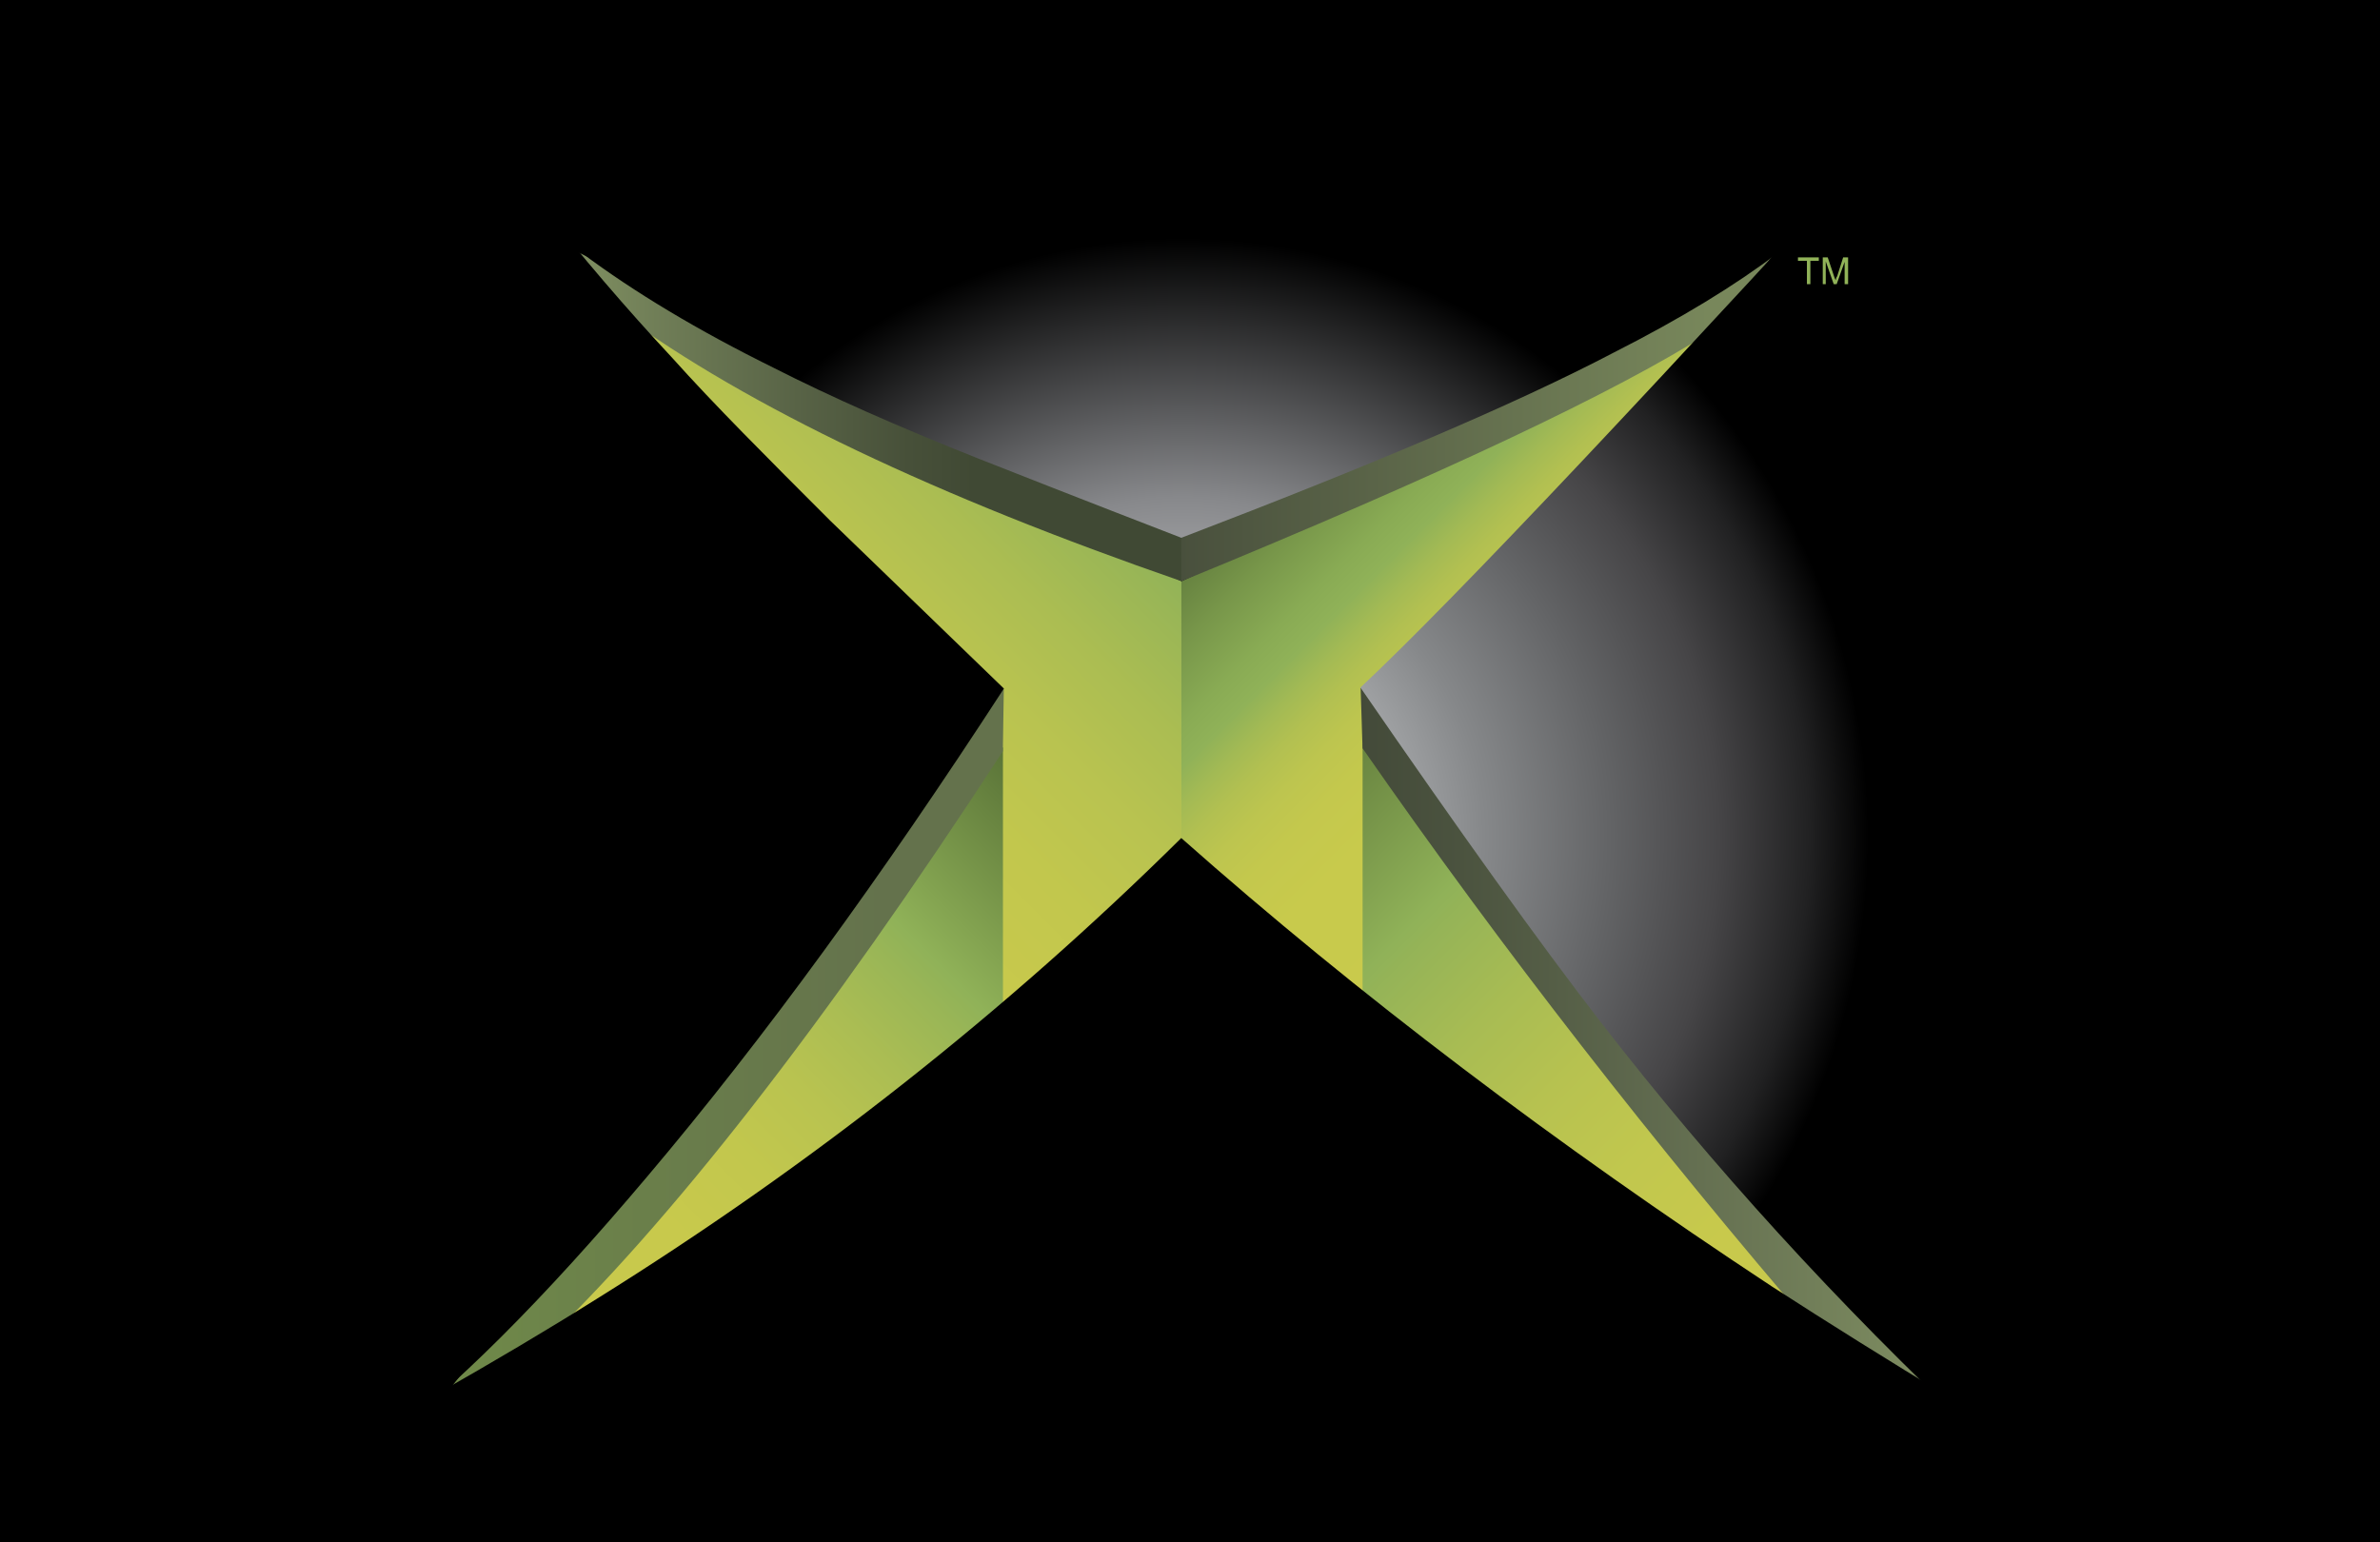
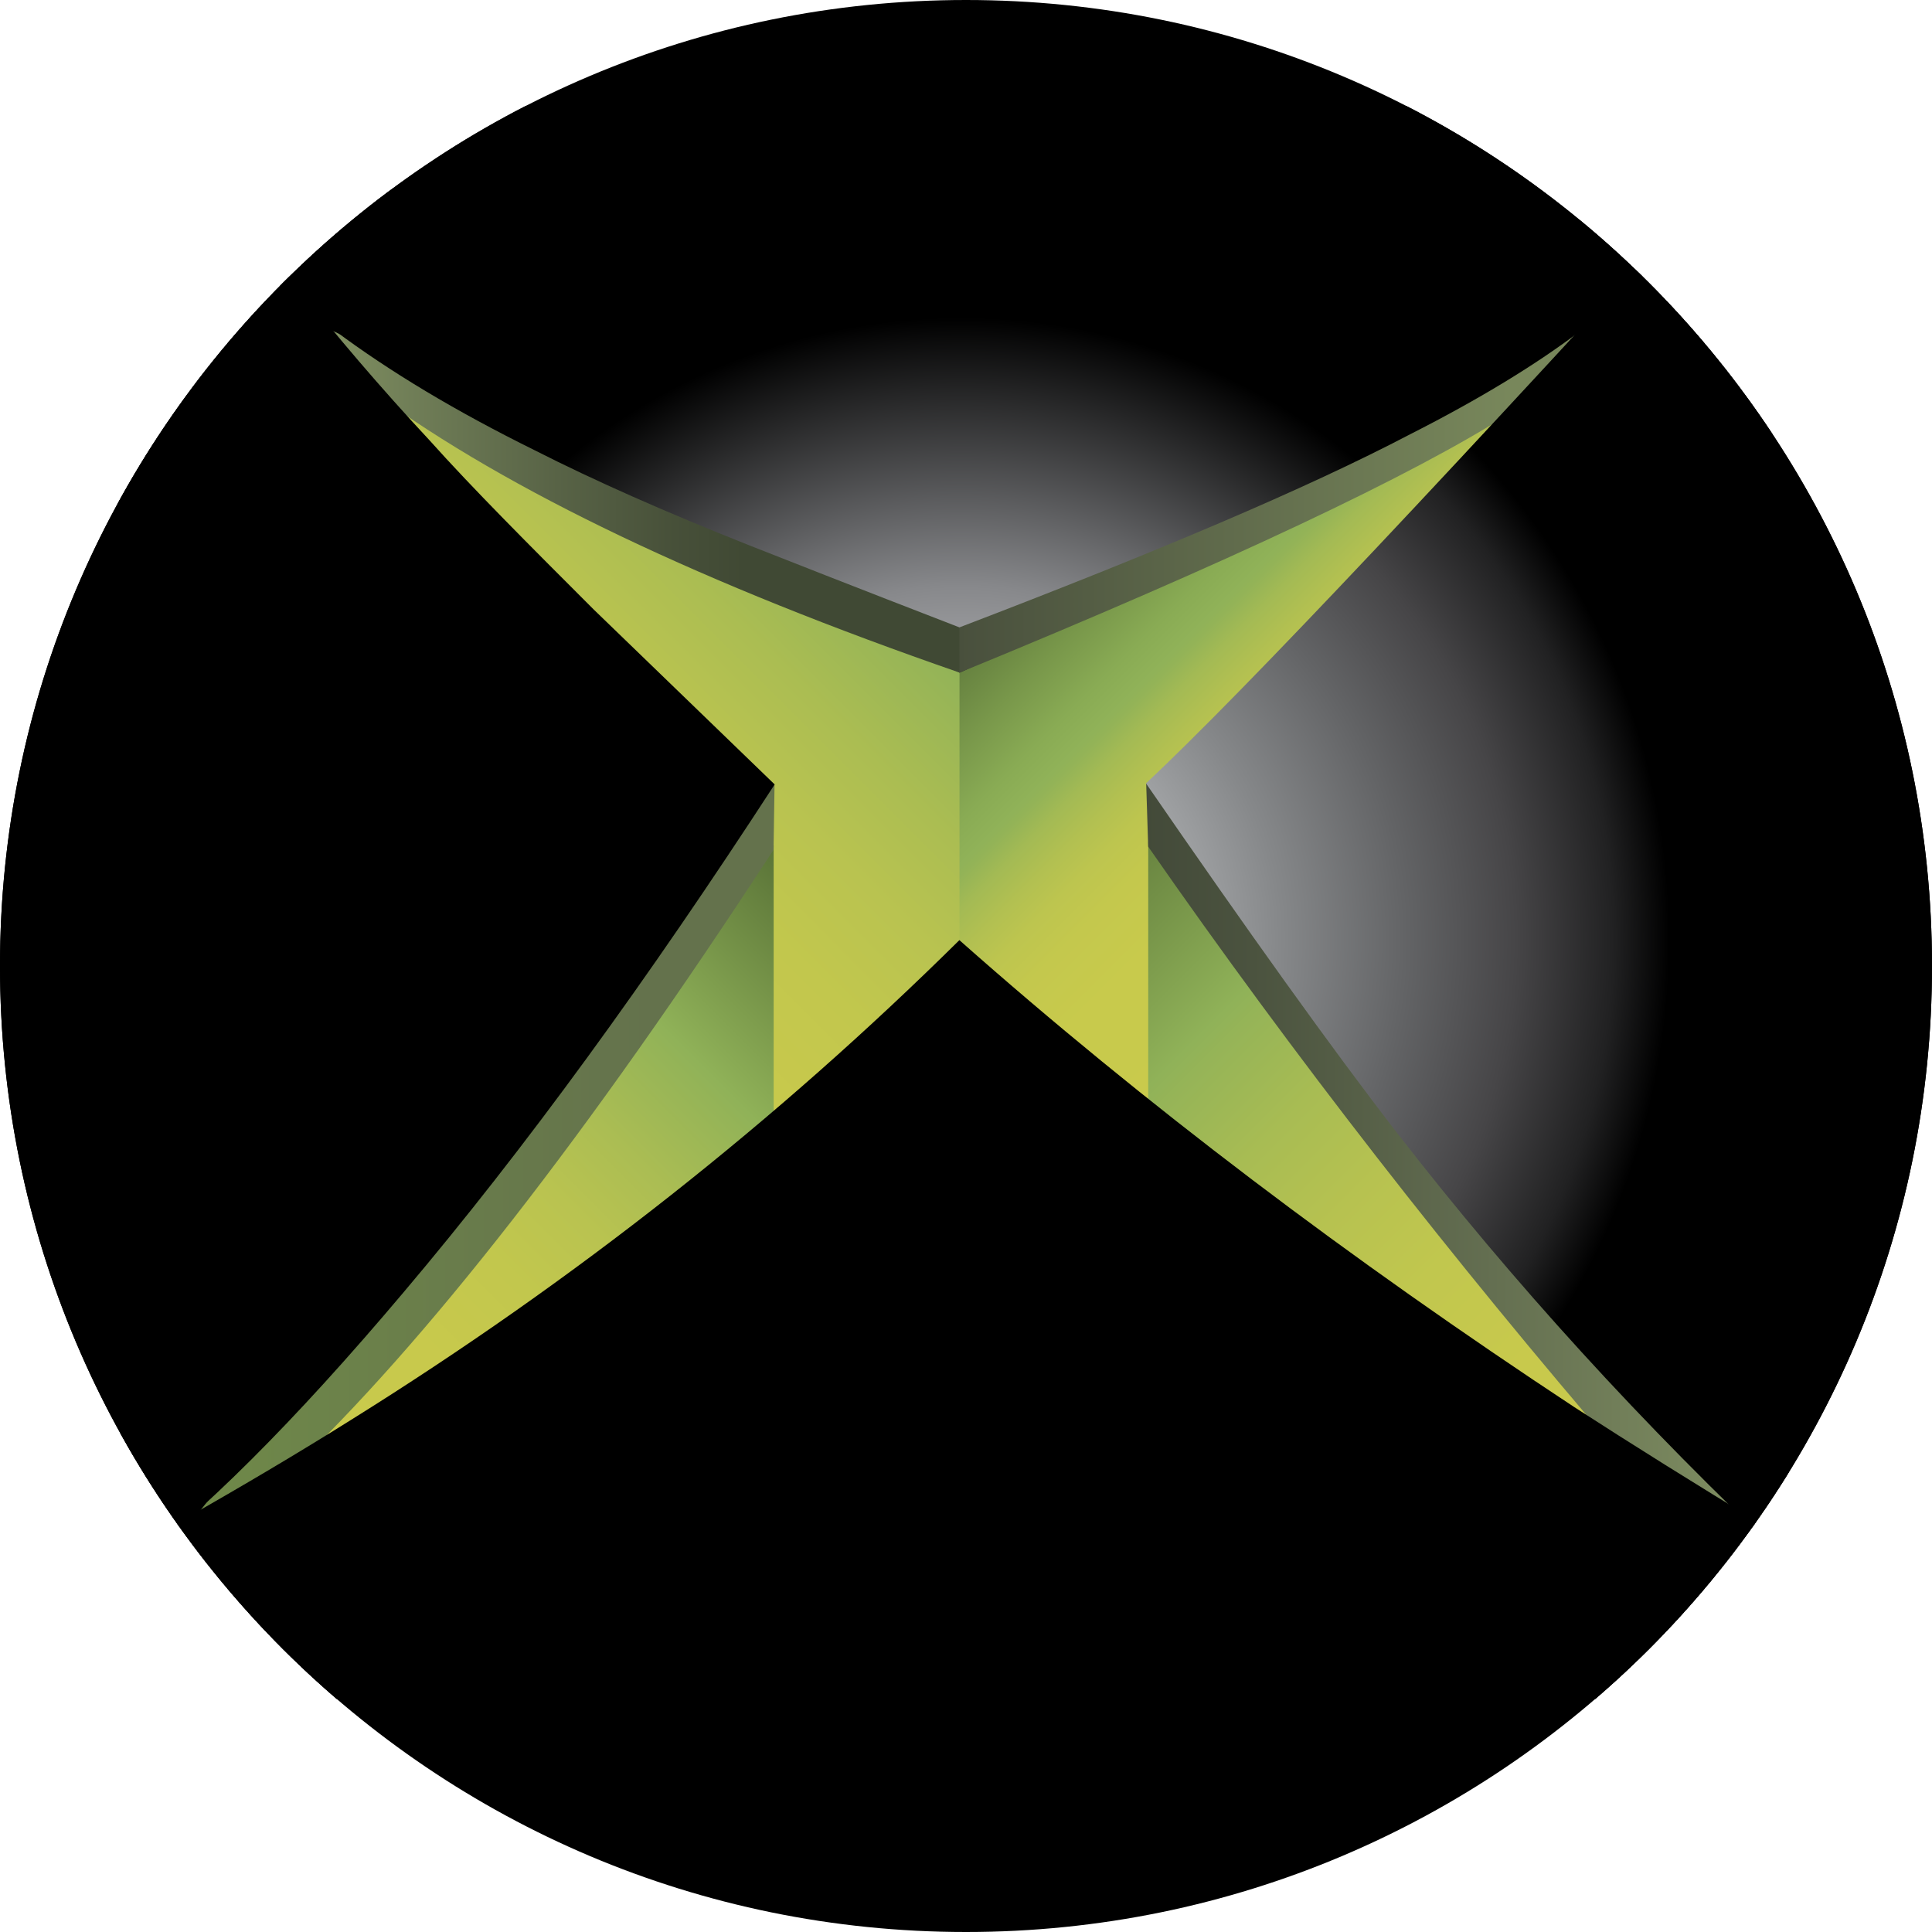
- <svg xmlns="http://www.w3.org/2000/svg" viewBox="0 9.491 189.82 123.003" style="max-height: 500px" width="189.82" height="123.003">
-   <path d="M0 0h189.82v189.82H0z" />
-   <path d="M172.542 134.464V12.473H18.339v121.991h154.203z" />
-   <linearGradient y2="49.626" x2="89.075" y1="91.84" x1="46.861" gradientUnits="userSpaceOnUse" id="a">
-     <stop stop-color="#c9ca4c" offset=".17" />
-     <stop stop-color="#c8c94c" offset=".418" />
-     <stop stop-color="#c2c74d" offset=".578" />
-     <stop stop-color="#b9c350" offset=".713" />
-     <stop stop-color="#abbd52" offset=".834" />
-     <stop stop-color="#9ab656" offset=".944" />
-     <stop stop-color="#90b258" offset="1" />
-   </linearGradient>
-   <path fill="url(#a)" d="M94.247 55.859l-42.54-19.882v59.646l42.54-.154v-39.61z" />
-   <linearGradient y2="91.714" x2="141.224" y1="49.682" x1="99.192" gradientUnits="userSpaceOnUse" id="b">
-     <stop stop-color="#637e3e" offset="0" />
-     <stop stop-color="#78974a" offset=".077" />
-     <stop stop-color="#89ab54" offset=".151" />
-     <stop stop-color="#90b258" offset=".192" />
-     <stop stop-color="#93b357" offset=".197" />
-     <stop stop-color="#a3ba54" offset=".229" />
-     <stop stop-color="#b2c051" offset=".266" />
-     <stop stop-color="#bdc54f" offset=".309" />
-     <stop stop-color="#c4c84d" offset=".362" />
-     <stop stop-color="#c8ca4c" offset=".437" />
-     <stop stop-color="#c9ca4c" offset=".644" />
-   </linearGradient>
-   <path fill="url(#b)" d="M136.4 35.978L94.223 55.859v39.765H136.4V35.978z" />
-   <linearGradient y2="124.205" x2="139.121" y1="80.681" x1="95.597" gradientUnits="userSpaceOnUse" id="c">
-     <stop stop-color="#66813f" offset="0" />
-     <stop stop-color="#90b258" offset=".226" />
-     <stop stop-color="#96b457" offset=".259" />
-     <stop stop-color="#a8bc53" offset=".379" />
-     <stop stop-color="#b7c250" offset=".507" />
-     <stop stop-color="#c1c74e" offset=".644" />
-     <stop stop-color="#c8c94c" offset=".798" />
-     <stop stop-color="#c9ca4c" offset="1" />
-   </linearGradient>
-   <path fill="url(#c)" d="M143.662 118.728v-5.239l-34.987-44.697v49.937h34.987z" />
-   <linearGradient y2="124.565" x2="49.484" y1="81.041" x1="93.008" gradientUnits="userSpaceOnUse" id="d">
-     <stop stop-color="#577036" offset="0" />
-     <stop stop-color="#90b258" offset=".271" />
-     <stop stop-color="#9ab656" offset=".316" />
-     <stop stop-color="#abbd53" offset=".409" />
-     <stop stop-color="#b9c350" offset=".511" />
-     <stop stop-color="#c2c74d" offset=".623" />
-     <stop stop-color="#c8c94c" offset=".756" />
-     <stop stop-color="#c9ca4c" offset=".961" />
-   </linearGradient>
-   <path fill="url(#d)" d="M79.992 119.024V69.088l-34.987 44.697v5.239h34.987z" />
-   <linearGradient y2="41.834" x2="77.689" y1="41.834" x1="44.61" gradientUnits="userSpaceOnUse" id="e">
-     <stop offset="0" />
-     <stop stop-color="#839363" offset="0" />
-     <stop stop-color="#707e57" offset=".234" />
-     <stop stop-color="#586346" offset=".575" />
-     <stop stop-color="#475039" offset=".842" />
-     <stop stop-color="#404934" offset="1" />
-   </linearGradient>
-   <path fill="url(#e)" d="M42.229 27.809l7.167 6.628c10.327 7.552 25.277 14.641 44.852 21.423v-3.7L42.229 27.809z" />
-   <linearGradient y2="42.836" x2="136.326" y1="42.836" x1="94.157" gradientUnits="userSpaceOnUse" id="f">
-     <stop stop-color="#49503d" offset="0" />
-     <stop stop-color="#78875b" offset="1" />
-   </linearGradient>
-   <path fill="url(#f)" d="M136.4 35.978l5.086-6.165L94.21 52.152l.01 3.707c20.654-8.478 34.705-15.105 42.18-19.881z" />
-   <linearGradient y2="92.878" x2="156.773" y1="92.878" x1="108.454" gradientUnits="userSpaceOnUse" id="g">
-     <stop stop-color="#434a39" offset="0" />
-     <stop stop-color="#4b533f" offset=".165" />
-     <stop stop-color="#5e684d" offset=".46" />
-     <stop stop-color="#78865d" offset=".847" />
-     <stop stop-color="#839363" offset="1" />
-   </linearGradient>
-   <path fill="url(#g)" d="M108.518 64.325l.153 4.855c11.251 16.184 23.351 31.674 36.143 46.547l12.023 5.703-48.319-57.105z" />
-   <g>
-     <linearGradient y2="93.351" x2="70.418" y1="93.351" x1="24.454" gradientUnits="userSpaceOnUse" id="h">
-       <stop stop-color="#739148" offset="0" />
-       <stop stop-color="#64724c" offset="1" />
+ <svg xmlns="http://www.w3.org/2000/svg" id="Calque_1" data-name="Calque 1" viewBox="0 0 1948.5 1948.5">
+   <defs>
+     <style>
+       .cls-1 {
+         fill: url(#Dégradé_sans_nom_7);
+       }
+ 
+       .cls-2 {
+         fill: url(#Dégradé_sans_nom_6);
+       }
+ 
+       .cls-3 {
+         fill: none;
+       }
+ 
+       .cls-4 {
+         fill: url(#Dégradé_sans_nom_2);
+       }
+ 
+       .cls-5 {
+         fill: url(#Dégradé_sans_nom);
+       }
+ 
+       .cls-6 {
+         fill: url(#Dégradé_sans_nom_9);
+       }
+ 
+       .cls-7 {
+         fill: url(#Dégradé_sans_nom_4);
+       }
+ 
+       .cls-8 {
+         fill: url(#Dégradé_sans_nom_3);
+       }
+ 
+       .cls-9 {
+         fill: url(#Dégradé_sans_nom_5);
+       }
+ 
+       .cls-10 {
+         fill: url(#Dégradé_sans_nom_10);
+       }
+ 
+       .cls-11 {
+         clip-path: url(#clippath);
+       }
+ 
+       .cls-12 {
+         fill: url(#Dégradé_sans_nom_8);
+       }
+     </style>
+     <clipPath id="clippath">
+       <circle class="cls-3" cx="974.25" cy="974.25" r="974.25" />
+     </clipPath>
+     <linearGradient id="Dégradé_sans_nom" data-name="Dégradé sans nom" x1="54.5" y1="-213.8" x2="96.72" y2="-256.01" gradientTransform="translate(-374.23 3968.33) scale(13.17)" gradientUnits="userSpaceOnUse">
+       <stop offset=".17" stop-color="#c9ca4c" />
+       <stop offset=".42" stop-color="#c8c94c" />
+       <stop offset=".58" stop-color="#c2c74d" />
+       <stop offset=".71" stop-color="#b9c350" />
+       <stop offset=".83" stop-color="#abbd52" />
+       <stop offset=".94" stop-color="#9ab656" />
+       <stop offset="1" stop-color="#90b258" />
    </linearGradient>
-     <path fill="url(#h)" d="M79.983 69.423l.077-5.009-45.774 57.874 8.554-5.165c10.48-9.939 22.887-25.814 37.143-47.7z" />
-   </g>
-   <g>
-     <radialGradient gradientUnits="userSpaceOnUse" r="106.617" cy="76.235" cx="94.217" id="i">
-       <stop stop-color="#fff" offset="0" />
-       <stop stop-color="#f4f5f5" offset=".012" />
-       <stop stop-color="#b6b8ba" offset=".122" />
-       <stop stop-color="#86888a" offset=".226" />
-       <stop stop-color="#636466" offset=".32" />
-       <stop stop-color="#464547" offset=".402" />
-       <stop stop-color="#212122" offset=".47" />
-       <stop offset=".514" />
+     <linearGradient id="Dégradé_sans_nom_2" data-name="Dégradé sans nom 2" x1="106.88" y1="-255.96" x2="148.92" y2="-213.93" gradientTransform="translate(-374.23 3968.33) scale(13.17)" gradientUnits="userSpaceOnUse">
+       <stop offset="0" stop-color="#637e3e" />
+       <stop offset=".08" stop-color="#78974a" />
+       <stop offset=".15" stop-color="#89ab54" />
+       <stop offset=".19" stop-color="#90b258" />
+       <stop offset=".2" stop-color="#93b357" />
+       <stop offset=".23" stop-color="#a3ba54" />
+       <stop offset=".27" stop-color="#b2c051" />
+       <stop offset=".31" stop-color="#bdc54f" />
+       <stop offset=".36" stop-color="#c4c84d" />
+       <stop offset=".44" stop-color="#c8ca4c" />
+       <stop offset=".64" stop-color="#c9ca4c" />
+     </linearGradient>
+     <linearGradient id="Dégradé_sans_nom_3" data-name="Dégradé sans nom 3" x1="103.29" y1="-224.96" x2="146.81" y2="-181.43" gradientTransform="translate(-374.23 3968.33) scale(13.17)" gradientUnits="userSpaceOnUse">
+       <stop offset="0" stop-color="#66813f" />
+       <stop offset=".23" stop-color="#90b258" />
+       <stop offset=".26" stop-color="#96b457" />
+       <stop offset=".38" stop-color="#a8bc53" />
+       <stop offset=".51" stop-color="#b7c250" />
+       <stop offset=".64" stop-color="#c1c74e" />
+       <stop offset=".8" stop-color="#c8c94c" />
+       <stop offset="1" stop-color="#c9ca4c" />
+     </linearGradient>
+     <linearGradient id="Dégradé_sans_nom_4" data-name="Dégradé sans nom 4" x1="100.65" y1="-224.6" x2="57.12" y2="-181.07" gradientTransform="translate(-374.23 3968.33) scale(13.17)" gradientUnits="userSpaceOnUse">
+       <stop offset="0" stop-color="#577036" />
+       <stop offset=".27" stop-color="#90b258" />
+       <stop offset=".32" stop-color="#9ab656" />
+       <stop offset=".41" stop-color="#abbd53" />
+       <stop offset=".51" stop-color="#b9c350" />
+       <stop offset=".62" stop-color="#c2c74d" />
+       <stop offset=".76" stop-color="#c8c94c" />
+       <stop offset=".96" stop-color="#c9ca4c" />
+     </linearGradient>
+     <linearGradient id="Dégradé_sans_nom_5" data-name="Dégradé sans nom 5" x1="52.28" y1="-263.83" x2="85.36" y2="-263.83" gradientTransform="translate(-374.23 3968.33) scale(13.17)" gradientUnits="userSpaceOnUse">
+       <stop offset="0" stop-color="#000" />
+       <stop offset="0" stop-color="#839363" />
+       <stop offset=".23" stop-color="#707e57" />
+       <stop offset=".57" stop-color="#586346" />
+       <stop offset=".84" stop-color="#475039" />
+       <stop offset="1" stop-color="#404934" />
+     </linearGradient>
+     <linearGradient id="Dégradé_sans_nom_6" data-name="Dégradé sans nom 6" x1="101.83" y1="-262.83" x2="144" y2="-262.83" gradientTransform="translate(-374.23 3968.33) scale(13.17)" gradientUnits="userSpaceOnUse">
+       <stop offset="0" stop-color="#49503d" />
+       <stop offset="1" stop-color="#78875b" />
+     </linearGradient>
+     <linearGradient id="Dégradé_sans_nom_7" data-name="Dégradé sans nom 7" x1="116.12" y1="-212.78" x2="164.44" y2="-212.78" gradientTransform="translate(-374.23 3968.33) scale(13.17)" gradientUnits="userSpaceOnUse">
+       <stop offset="0" stop-color="#434a39" />
+       <stop offset=".17" stop-color="#4b533f" />
+       <stop offset=".46" stop-color="#5e684d" />
+       <stop offset=".85" stop-color="#78865d" />
+       <stop offset="1" stop-color="#839363" />
+     </linearGradient>
+     <linearGradient id="Dégradé_sans_nom_8" data-name="Dégradé sans nom 8" x1="32.12" y1="-212.31" x2="78.09" y2="-212.31" gradientTransform="translate(-374.23 3968.33) scale(13.17)" gradientUnits="userSpaceOnUse">
+       <stop offset="0" stop-color="#739148" />
+       <stop offset="1" stop-color="#64724c" />
+     </linearGradient>
+     <radialGradient id="Dégradé_sans_nom_9" data-name="Dégradé sans nom 9" cx="101.89" cy="-229.37" fx="101.89" fy="-229.37" r="106.62" gradientTransform="translate(-374.23 3968.33) scale(13.17)" gradientUnits="userSpaceOnUse">
+       <stop offset="0" stop-color="#fff" />
+       <stop offset="0" stop-color="#f4f5f5" />
+       <stop offset=".12" stop-color="#b6b8ba" />
+       <stop offset=".23" stop-color="#86888a" />
+       <stop offset=".32" stop-color="#636466" />
+       <stop offset=".4" stop-color="#464547" />
+       <stop offset=".47" stop-color="#212122" />
+       <stop offset=".51" stop-color="#000" />
    </radialGradient>
-     <path fill="url(#i)" d="M127.769 91.154c8.786 11.328 18.727 22.272 30.054 32.905l-1.694-110.2c-24.121 26.433-39.996 43.311-47.625 50.476 7.861 11.406 14.255 20.346 19.265 26.819z" />
-   </g>
-   <g>
-     <radialGradient gradientUnits="userSpaceOnUse" r="108.175" cy="76.197" cx="94.342" id="j">
-       <stop stop-color="#fff" offset="0" />
-       <stop stop-color="#87888b" offset=".25" />
-       <stop offset=".441" />
+     <radialGradient id="Dégradé_sans_nom_10" data-name="Dégradé sans nom 10" cx="102.01" cy="-229.41" fx="102.01" fy="-229.41" r="108.18" gradientTransform="translate(-374.23 3968.33) scale(13.17)" gradientUnits="userSpaceOnUse">
+       <stop offset="0" stop-color="#fff" />
+       <stop offset=".25" stop-color="#87888b" />
+       <stop offset=".44" stop-color="#000" />
    </radialGradient>
-     <path fill="url(#j)" d="M128.743 37.596c10.634-5.396 17.416-10.635 20.499-15.489l-58.06-6.896-54.685 4.813c4.778 6.551 13.178 12.871 25.2 18.804 4.546 2.312 9.941 4.701 16.336 7.243 2.544 1.003 8.015 3.161 16.184 6.319 15.105-5.778 26.588-10.633 34.526-14.794z" />
-   </g>
-   <g>
-     <path d="M33.444 12.473h-3.777l.309 112.435c6.165-4.545 13.332-11.713 21.654-21.576 9.324-11.021 18.726-23.968 28.437-38.917l-13.871-13.41c-5.009-5.01-9.248-9.248-12.562-12.947-7.398-7.938-14.103-16.493-20.19-25.585z" />
-   </g>
-   <g>
-     <path d="M18.307 129.67v4.777H172.51v-3.469c-11.868-6.78-22.271-13.1-31.21-18.88-17.186-11.328-32.906-23.196-47.086-35.758-13.948 13.796-29.438 26.048-46.623 36.761-7.86 4.933-17.031 10.095-27.589 15.721l-1.695.848z" />
-   </g>
-   <g fill="#9abf5e">
-     <path d="M173.779 132.859h-.396l-.476 1.506a.633.633 0 0 0-.118.317 1.757 1.757 0 0 1-.12-.278l-.516-1.545h-.396v2.14h.238v-1.822l.633 1.822h.237l.635-1.783v1.783h.277v-2.14h.002zM170.768 133.138h.674v-.279h-1.664v.279h.713v1.861h.277v-1.861zM160.97 132.863l-11.931 9.655-11.873-9.655h-6.715l15.289 12.353-15.289 12.351h6.715l11.873-9.713 11.931 9.713h6.655l-15.23-12.351 15.23-12.353h-6.655zM128.472 145.216c0-5.516-1.439-9.594-4.196-12.353H99.873c-2.879 2.759-4.318 6.837-4.318 12.353s1.439 9.593 4.318 12.352h24.403c2.757-2.759 4.196-6.896 4.196-12.352zm-4.078 0c0 1.859-.418 3.776-1.199 5.757l-1.139 2.577H102.03l-1.14-2.577c-.839-1.98-1.199-3.897-1.199-5.757 0-2.938.78-5.696 2.339-8.275h20.026c1.559 2.579 2.338 5.337 2.338 8.275zM89.319 146.235v-2.037l1.799-.962c-.42-4.616-1.799-8.093-4.137-10.373H62.577c-2.339 2.22-3.778 5.698-4.138 10.313h-3.957v4.078h3.957c.36 4.616 1.799 8.034 4.138 10.312H86.98c2.338-2.339 3.717-5.755 4.137-10.312l-1.798-1.019zm-4.557-9.295a17.58 17.58 0 0 1 2.218 6.236H62.577c.36-2.338 1.079-4.376 2.218-6.236h19.967zm2.218 10.315a17.867 17.867 0 0 1-2.218 6.295H64.795c-1.14-1.858-1.858-3.956-2.218-6.295H86.98z" />
-     <path d="M41.052 145.216l15.229-12.353h-6.716l-11.872 9.655-11.932-9.655h-6.595l15.17 12.353-15.17 12.351h6.595l11.932-9.713 11.872 9.713h6.716l-15.229-12.351z" />
-   </g>
-   <g fill="#90b258">
-     <path d="M147.4 30.021h-.396l-.477 1.504a.65.65 0 0 0-.118.317 1.693 1.693 0 0 1-.119-.276l-.517-1.545h-.396v2.139h.238v-1.823l.635 1.823h.236l.635-1.783v1.783h.277v-2.139h.002zM144.389 30.297h.673v-.276h-1.664v.276h.715v1.862h.276v-1.862z" />
+   </defs>
+   <g class="cls-11">
+     <g>
+       <path d="M-273.25-57.25h2500v2500H-273.25V-57.25Z" />
+       <path d="M1999.19,1713.69V107.02H-31.72v1606.67h2030.91,0Z" />
+       <path class="cls-5" d="M968.02,678.43L407.75,416.58v785.56l560.27-2.03v-521.68Z" />
+       <path class="cls-4" d="M1523.19,416.59l-555.49,261.84v523.72h555.49V416.59Z" />
+       <path class="cls-8" d="M1618.83,1506.44v-69l-460.79-588.68v657.69h460.79Z" />
+       <path class="cls-7" d="M780.27,1510.34v-657.68l-460.79,588.68v69h460.79Z" />
+       <path class="cls-9" d="M282.92,309l94.39,87.29c136.01,99.46,332.91,192.83,590.72,282.15v-48.73L282.92,309Z" />
+       <path class="cls-2" d="M1523.19,416.59l66.98-81.2-622.64,294.21.13,48.82c272.02-111.66,457.08-198.94,555.53-261.84h0Z" />
+       <path class="cls-1" d="M1155.97,789.93l2.02,63.94c148.18,213.15,307.54,417.16,476.02,613.04l158.35,75.11-636.38-752.09h-.01Z" />
+       <path class="cls-12" d="M780.16,857.08l1.01-65.97L178.31,1553.33l112.66-68.02c138.03-130.9,301.43-339.98,489.19-628.23h0Z" />
+       <path class="cls-6" d="M1409.52,1143.28c115.71,149.19,246.64,293.33,395.82,433.37l-22.31-1451.37c-317.68,348.13-526.76,570.42-627.24,664.79,103.53,150.22,187.74,267.96,253.73,353.22h0Z" />
+       <path class="cls-10" d="M1422.34,437.9c140.05-71.07,229.38-140.07,269.98-204l-764.67-90.82-720.22,63.39c62.93,86.28,173.56,169.52,331.89,247.66,59.87,30.45,130.93,61.91,215.15,95.39,33.51,13.21,105.56,41.63,213.15,83.22,198.94-76.1,350.17-140.04,454.72-194.84h0Z" />
+       <path d="M167.22,107.02h-49.74l4.07,1480.81c81.2-59.86,175.59-154.26,285.19-284.16,122.8-145.15,246.63-315.67,374.53-512.55l-182.69-176.61c-65.97-65.98-121.8-121.8-165.45-170.52-97.43-104.55-185.74-217.22-265.91-336.96h0Z" />
+       <path d="M-32.14,1650.55v62.91h2030.91v-45.69c-156.31-89.3-293.32-172.53-411.05-248.66-226.35-149.19-433.38-305.5-620.14-470.95-183.7,181.7-387.71,343.06-614.04,484.16-103.52,64.97-224.3,132.95-363.36,207.05l-22.32,11.17h0Z" />
+     </g>
  </g>
</svg>
